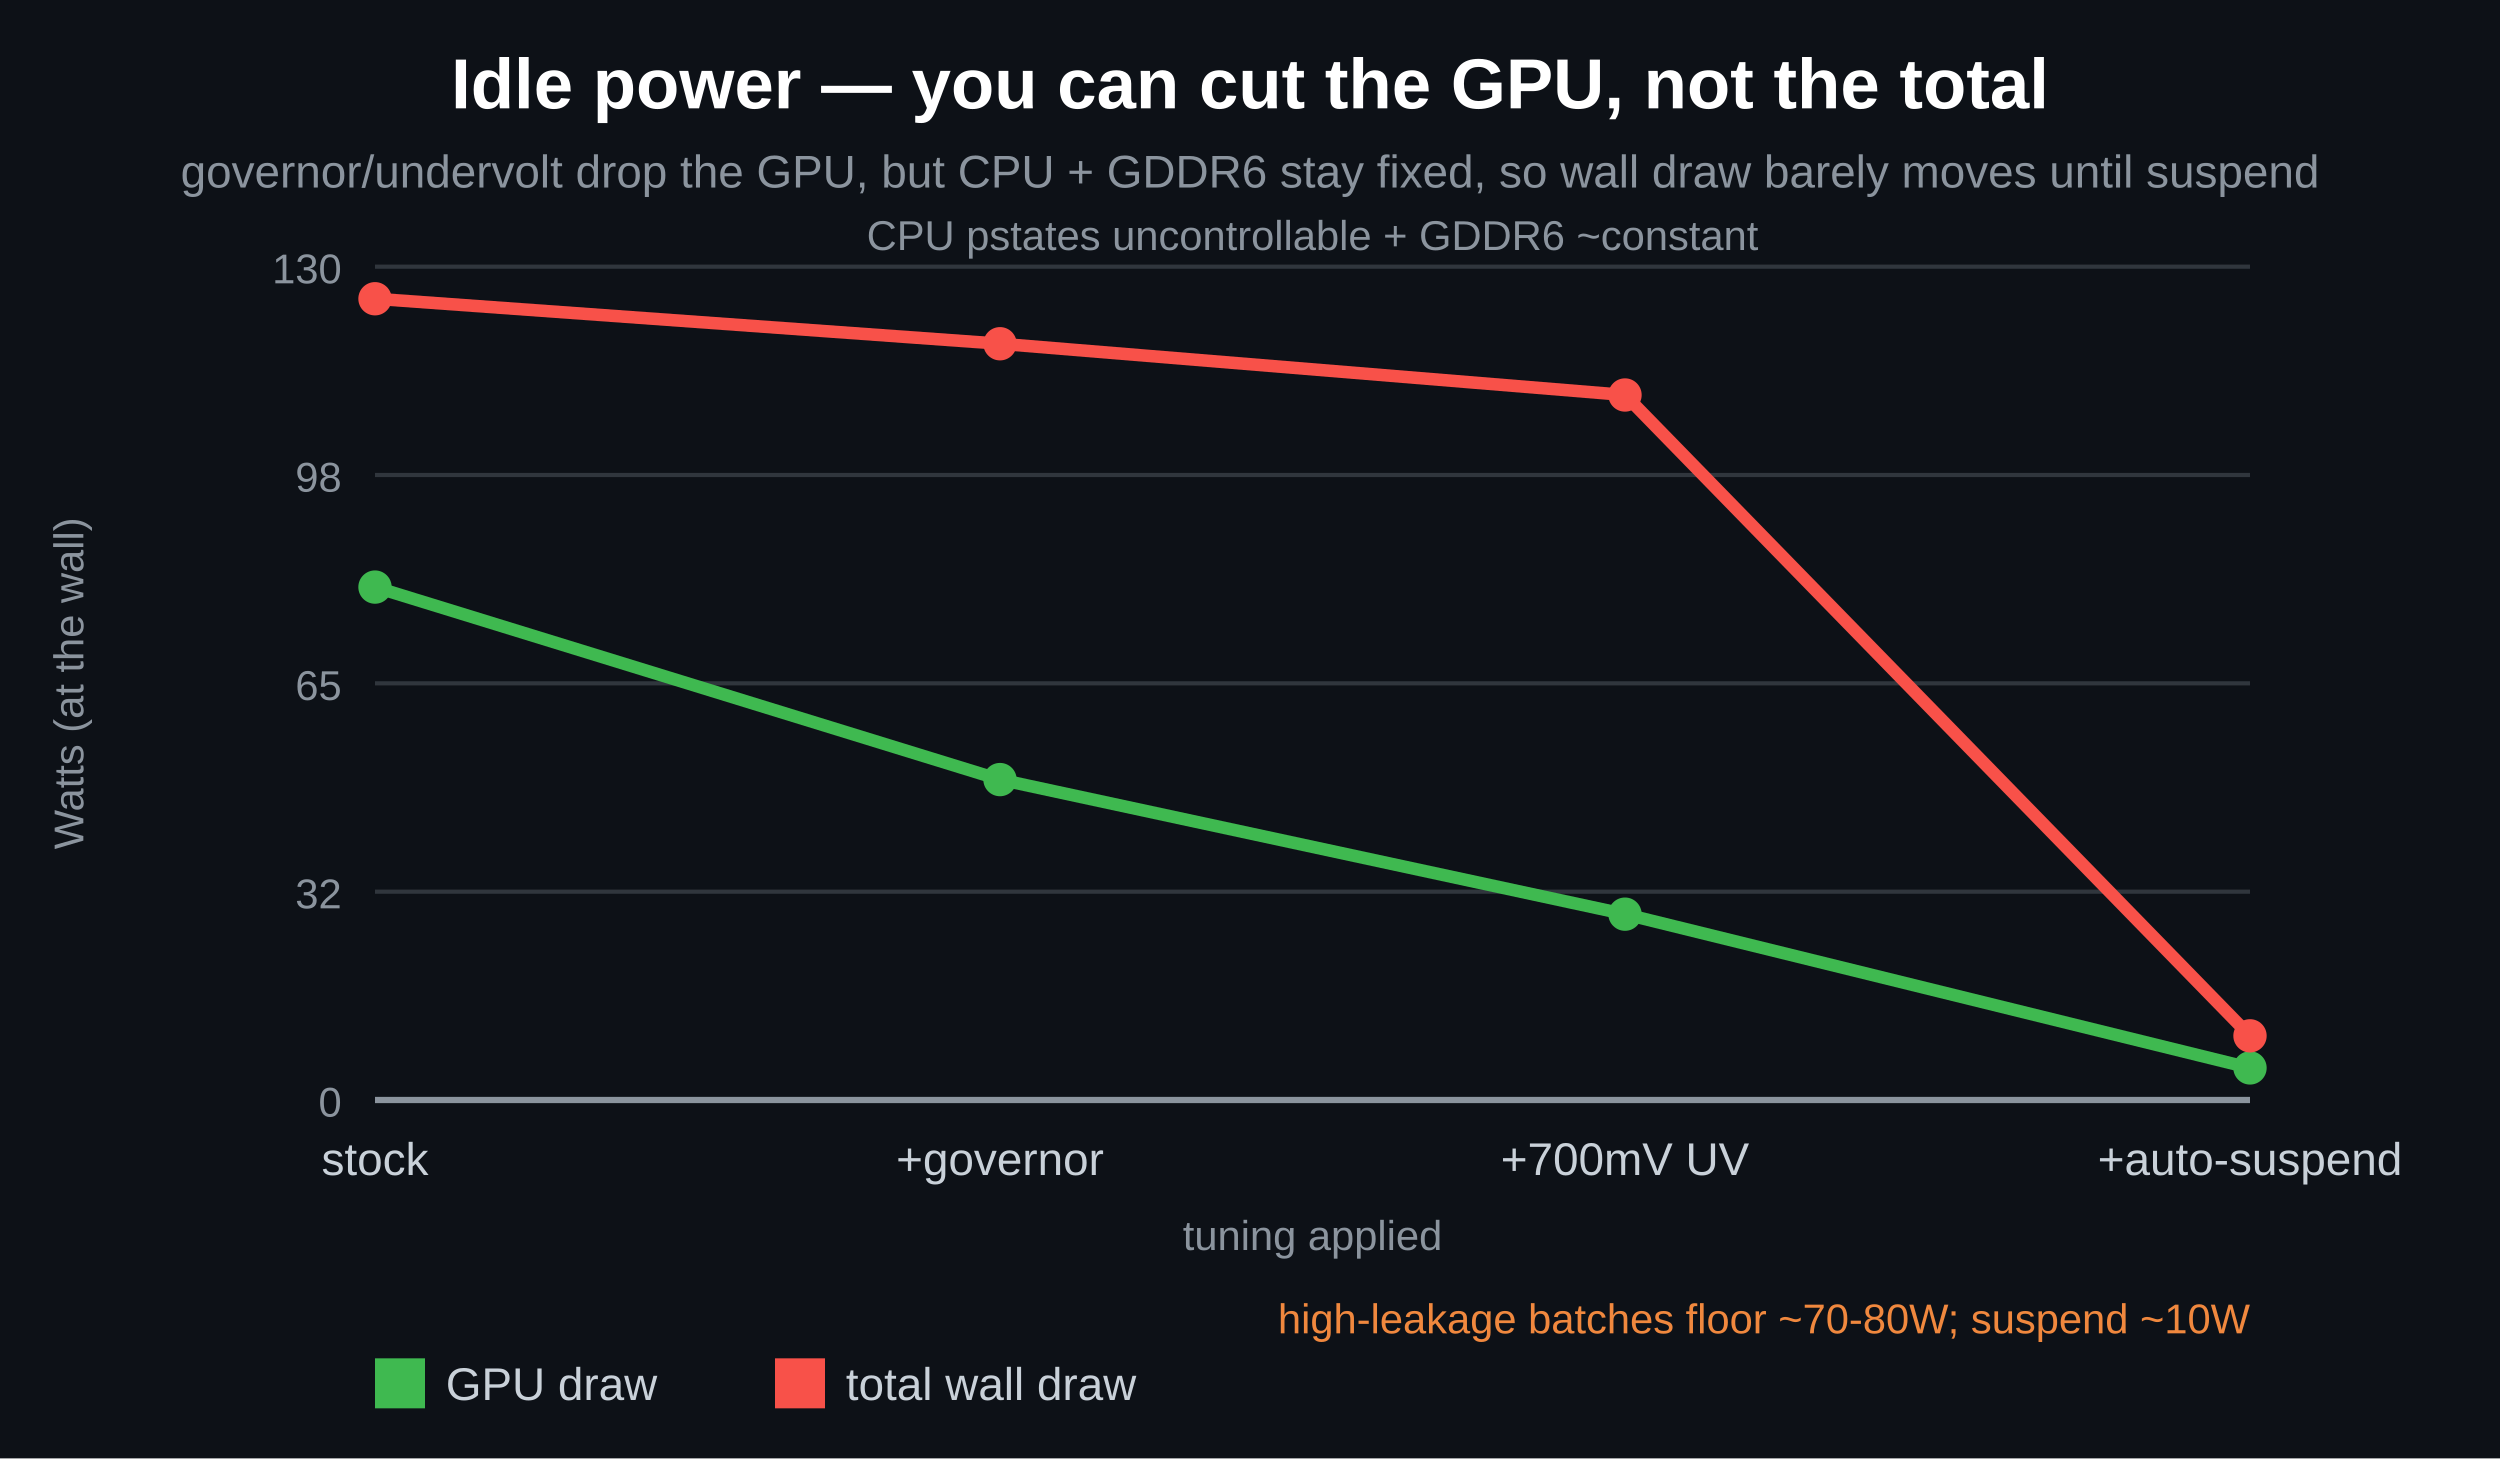
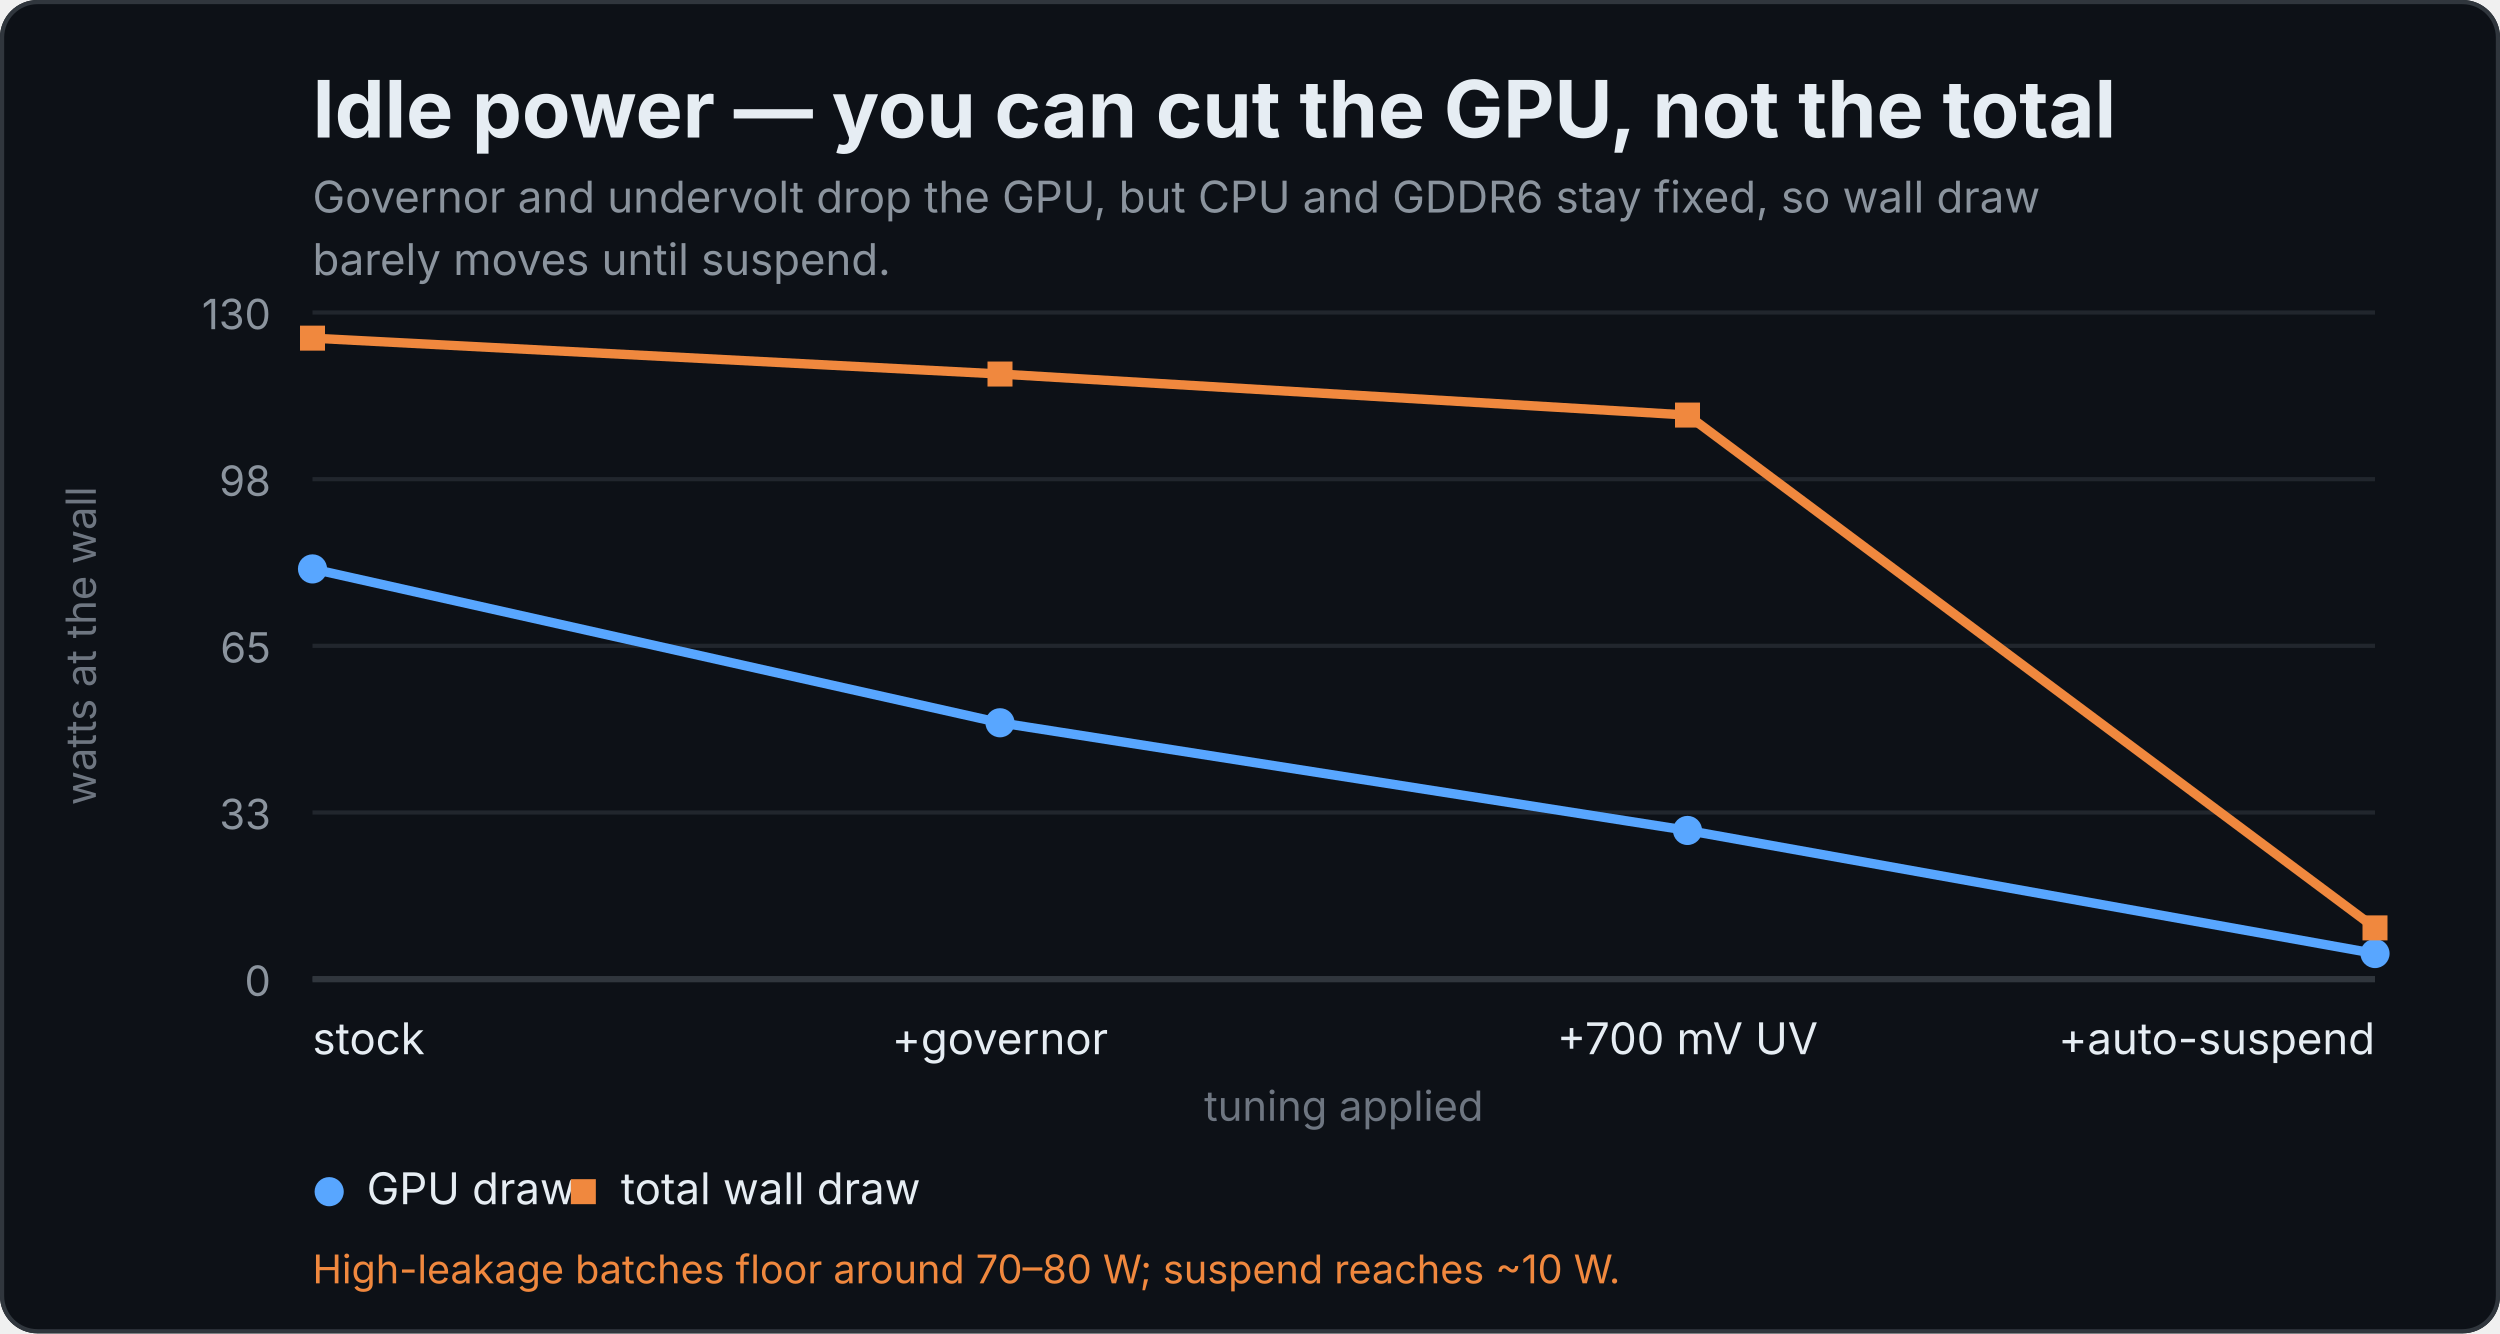
- <svg xmlns="http://www.w3.org/2000/svg" viewBox="0 0 600 350" font-family="Segoe UI,Arial,sans-serif">
-   <rect width="600" height="350" fill="#0d1117" />
-   <text x="300.0" y="26" fill="#fff" font-size="17" font-weight="700" text-anchor="middle">Idle power — you can cut the GPU, not the total</text>
-   <text x="300.0" y="45" fill="#8b949e" font-size="11" text-anchor="middle">governor/undervolt drop the GPU, but CPU + GDDR6 stay fixed, so wall draw barely moves until suspend</text>
-   <line x1="90" y1="264.0" x2="540" y2="264.0" stroke="#30363d" />
-   <text x="82" y="268.0" fill="#8b949e" font-size="10" text-anchor="end">0</text>
-   <line x1="90" y1="214.0" x2="540" y2="214.0" stroke="#30363d" />
-   <text x="82" y="218.0" fill="#8b949e" font-size="10" text-anchor="end">32</text>
-   <line x1="90" y1="164.0" x2="540" y2="164.0" stroke="#30363d" />
-   <text x="82" y="168.0" fill="#8b949e" font-size="10" text-anchor="end">65</text>
-   <line x1="90" y1="114.0" x2="540" y2="114.0" stroke="#30363d" />
-   <text x="82" y="118.0" fill="#8b949e" font-size="10" text-anchor="end">98</text>
-   <line x1="90" y1="64.0" x2="540" y2="64.0" stroke="#30363d" />
-   <text x="82" y="68.0" fill="#8b949e" font-size="10" text-anchor="end">130</text>
-   <text x="20" y="164" fill="#8b949e" font-size="10" text-anchor="middle" transform="rotate(-90 20 164)">Watts (at the wall)</text>
-   <line x1="90" y1="264" x2="540" y2="264" stroke="#8b949e" stroke-width="1.5" />
-   <text x="90.0" y="282.0" fill="#c9d1d9" font-size="11" text-anchor="middle">stock</text>
-   <text x="240.0" y="282.0" fill="#c9d1d9" font-size="11" text-anchor="middle">+governor</text>
-   <text x="390.0" y="282.0" fill="#c9d1d9" font-size="11" text-anchor="middle">+700mV UV</text>
-   <text x="540.0" y="282.0" fill="#c9d1d9" font-size="11" text-anchor="middle">+auto-suspend</text>
-   <text x="315.0" y="300.0" fill="#8b949e" font-size="10" text-anchor="middle">tuning applied</text>
-   <polyline points="90.0,140.9 240.0,187.1 390.0,219.4 540.0,256.3" fill="none" stroke="#3fb950" stroke-width="3" />
-   <circle cx="90.0" cy="140.9" r="4" fill="#3fb950" />
-   <circle cx="240.0" cy="187.1" r="4" fill="#3fb950" />
-   <circle cx="390.0" cy="219.4" r="4" fill="#3fb950" />
-   <circle cx="540.0" cy="256.3" r="4" fill="#3fb950" />
-   <polyline points="90.0,71.7 240.0,82.5 390.0,94.8 540.0,248.6" fill="none" stroke="#f85149" stroke-width="3" />
-   <circle cx="90.0" cy="71.7" r="4" fill="#f85149" />
-   <circle cx="240.0" cy="82.5" r="4" fill="#f85149" />
-   <circle cx="390.0" cy="94.8" r="4" fill="#f85149" />
-   <circle cx="540.0" cy="248.6" r="4" fill="#f85149" />
-   <rect x="90" y="326" width="12" height="12" fill="#3fb950" />
-   <text x="107" y="336" fill="#c9d1d9" font-size="11">GPU draw</text>
-   <rect x="186" y="326" width="12" height="12" fill="#f85149" />
-   <text x="203" y="336" fill="#c9d1d9" font-size="11">total wall draw</text>
-   <text x="315" y="60" fill="#8b949e" font-size="10" text-anchor="middle">CPU pstates uncontrollable + GDDR6 ~constant</text>
-   <text x="540" y="320" fill="#f0883e" font-size="10" text-anchor="end">high-leakage batches floor ~70-80W; suspend ~10W</text>
+ <svg xmlns="http://www.w3.org/2000/svg" width="1200" height="640" viewBox="0 0 1200 640" role="img" aria-labelledby="t-idle-power-tradeoff d-idle-power-tradeoff" font-family="-apple-system, BlinkMacSystemFont, Segoe UI, sans-serif">
+   <rect width="1200" height="640" rx="18" fill="#0d1117" />
+   <rect x="1" y="1" width="1198" height="638" rx="17" fill="none" stroke="#30363d" stroke-width="2" />
+   <text x="150" y="66" font-size="38" font-weight="700" fill="#e6edf3">Idle power — you can cut the GPU, not the total</text>
+   <text x="150" y="102" font-size="21" fill="#8b949e">Governor and undervolt drop the GPU, but CPU and GDDR6 stay fixed, so wall draw</text>
+   <text x="150" y="132" font-size="21" fill="#8b949e">barely moves until suspend.</text>
+   <line x1="150" y1="470" x2="1140" y2="470" stroke="#21262d" stroke-width="2" />
+   <text x="130" y="478" text-anchor="end" font-size="20" fill="#8b949e">0</text>
+   <line x1="150" y1="390" x2="1140" y2="390" stroke="#21262d" stroke-width="2" />
+   <text x="130" y="398" text-anchor="end" font-size="20" fill="#8b949e">33</text>
+   <line x1="150" y1="310" x2="1140" y2="310" stroke="#21262d" stroke-width="2" />
+   <text x="130" y="318" text-anchor="end" font-size="20" fill="#8b949e">65</text>
+   <line x1="150" y1="230" x2="1140" y2="230" stroke="#21262d" stroke-width="2" />
+   <text x="130" y="238" text-anchor="end" font-size="20" fill="#8b949e">98</text>
+   <line x1="150" y1="150" x2="1140" y2="150" stroke="#21262d" stroke-width="2" />
+   <text x="130" y="158" text-anchor="end" font-size="20" fill="#8b949e">130</text>
+   <text transform="translate(46 310) rotate(-90)" text-anchor="middle" font-size="20" fill="#6e7681">watts at the wall</text>
+   <polyline points="150,273.077 480,346.923 810,398.615 1140,457.692" fill="none" stroke="#58a6ff" stroke-width="4.5" stroke-linejoin="round" stroke-linecap="round" />
+   <circle cx="150" cy="273.077" r="7" fill="#58a6ff" />
+   <circle cx="480" cy="346.923" r="7" fill="#58a6ff" />
+   <circle cx="810" cy="398.615" r="7" fill="#58a6ff" />
+   <circle cx="1140" cy="457.692" r="7" fill="#58a6ff" />
+   <polyline points="150,162.308 480,179.538 810,199.231 1140,445.385" fill="none" stroke="#f0883e" stroke-width="4.5" stroke-linejoin="round" stroke-linecap="round" />
+   <rect x="144" y="156.308" width="12" height="12" fill="#f0883e" />
+   <rect x="474" y="173.538" width="12" height="12" fill="#f0883e" />
+   <rect x="804" y="193.231" width="12" height="12" fill="#f0883e" />
+   <rect x="1134" y="439.385" width="12" height="12" fill="#f0883e" />
+   <line x1="150" y1="470" x2="1140" y2="470" stroke="#30363d" stroke-width="3" />
+   <text x="150" y="506" text-anchor="start" font-size="21" fill="#e6edf3">stock</text>
+   <text x="480" y="506" text-anchor="middle" font-size="21" fill="#e6edf3">+governor</text>
+   <text x="810" y="506" text-anchor="middle" font-size="21" fill="#e6edf3">+700 mV UV</text>
+   <text x="1140" y="506" text-anchor="end" font-size="21" fill="#e6edf3">+auto-suspend</text>
+   <text x="645" y="538" text-anchor="middle" font-size="20" fill="#6e7681">tuning applied</text>
+   <circle cx="158" cy="572" r="7" fill="#58a6ff" />
+   <text x="176" y="578" font-size="21" fill="#e6edf3">GPU draw</text>
+   <rect x="274" y="566" width="12" height="12" fill="#f0883e" />
+   <text x="298" y="578" font-size="21" fill="#e6edf3">total wall draw</text>
+   <text x="150" y="616" font-size="19" fill="#f0883e">High-leakage batches floor around 70–80 W; suspend reaches ~10 W.</text>
</svg>
